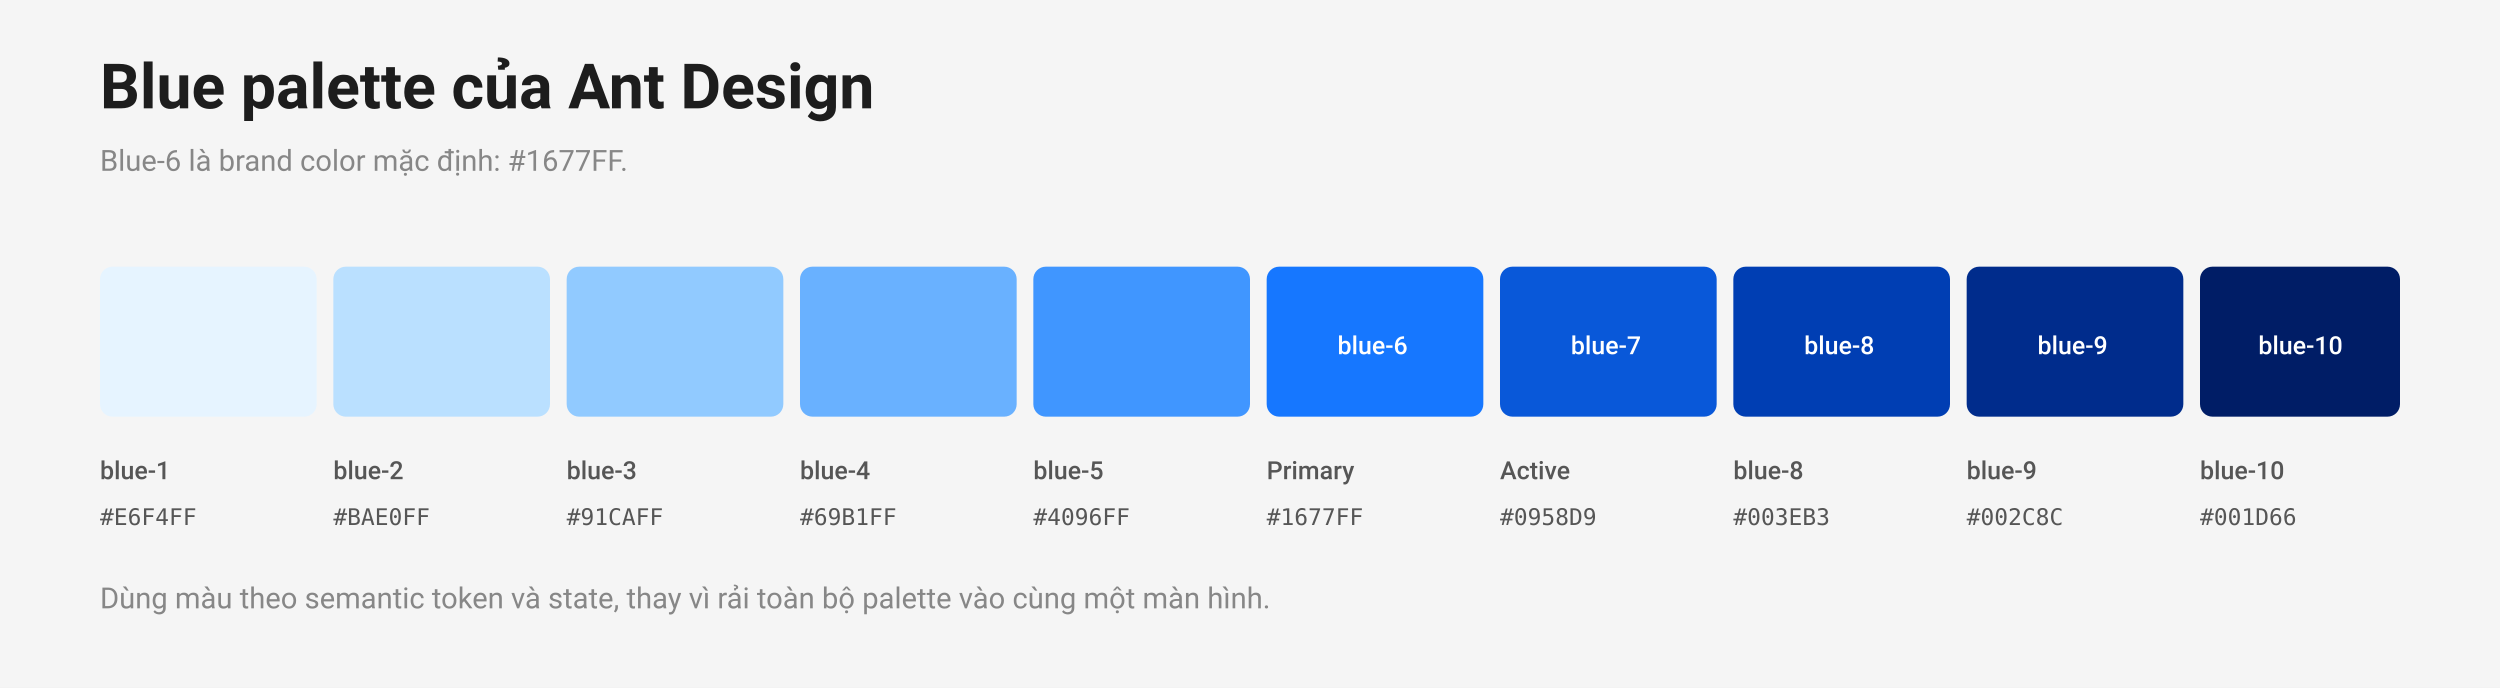
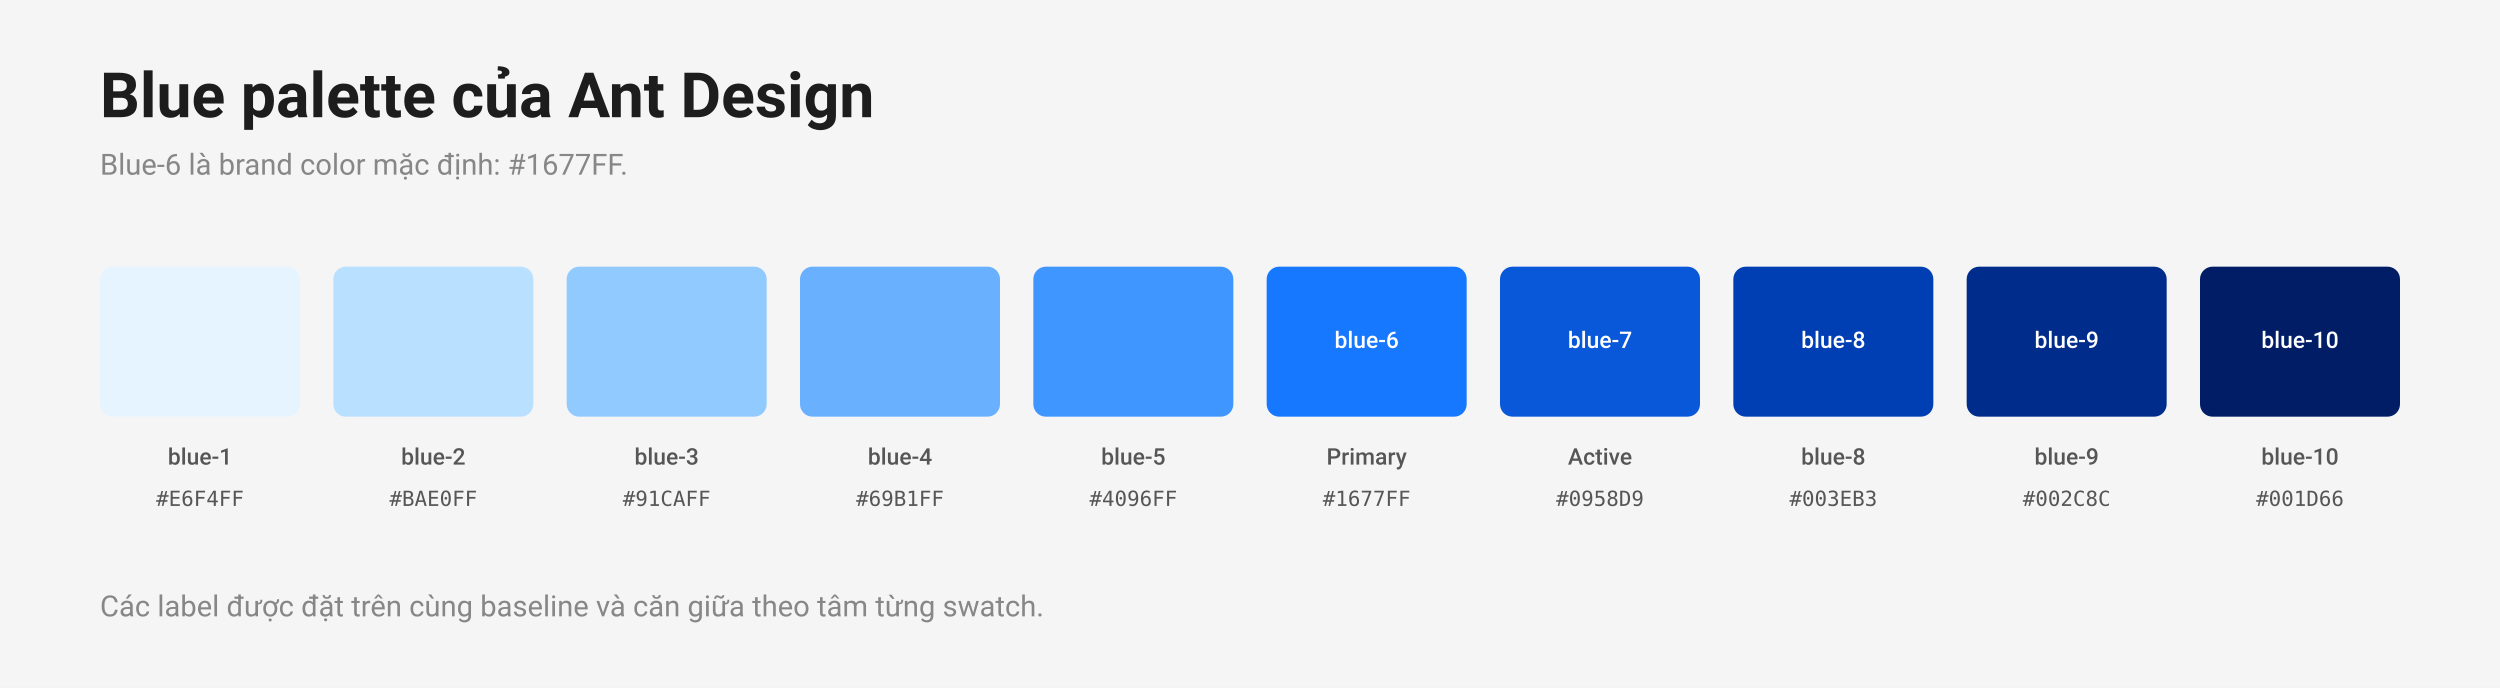
<svg xmlns="http://www.w3.org/2000/svg" width="1200" height="330" viewBox="0 0 1200 330" role="img" aria-labelledby="t d">
-   <style>text{font-family:-apple-system,BlinkMacSystemFont,'Segoe UI',Roboto,'Helvetica Neue',Arial,'Noto Sans',sans-serif}.h{font-size:30px;font-weight:600;fill:rgba(0,0,0,.88)}.sub{font-size:14px;fill:rgba(0,0,0,.45)}.num{font-size:12px;font-weight:500;fill:rgba(0,0,0,.65)}.hex{font-family:ui-monospace,SFMono-Regular,Menlo,Monaco,Consolas,monospace;font-size:11px;fill:rgba(0,0,0,.65)}.on{font-size:12px;font-weight:500;fill:#fff}</style>
+   <style>text{font-family:-apple-system,BlinkMacSystemFont,'Segoe UI',Roboto,'Helvetica Neue',Arial,'Noto Sans',sans-serif;dominant-baseline:middle}.h{font-size:30px;font-weight:600;fill:rgba(0,0,0,.88)}.sub{font-size:14px;fill:rgba(0,0,0,.45)}.num{font-size:11px;font-weight:500;fill:rgba(0,0,0,.65)}.hex{font-family:ui-monospace,SFMono-Regular,Menlo,Monaco,Consolas,monospace;font-size:10px;fill:rgba(0,0,0,.65)}.on{font-size:11px;font-weight:500;fill:#fff}</style>
  <rect width="1200" height="330" fill="#f5f5f5" />
-   <text class="h" x="48" y="52">Blue palette của Ant Design</text>
-   <text class="sub" x="48" y="82">Blue-6 là brand color mặc định: #1677FF.</text>
-   <g transform="translate(48 128)">
-     <rect width="104" height="72" rx="6" fill="#e6f4ff" />
-     <text class="num" x="0" y="102">blue-1</text>
-     <text class="hex" x="0" y="124">#E6F4FF</text>
+   <text class="h" x="48" y="48">Blue palette của Ant Design</text>
+   <text class="sub" x="48" y="80">Blue-6 là brand color mặc định: #1677FF.</text>
+   <g>
+     <rect x="48" y="128" width="96" height="72" rx="6" fill="#e6f4ff" />
+     <text class="num" text-anchor="middle" x="96" y="220">blue-1</text>
+     <text class="hex" text-anchor="middle" x="96" y="240">#E6F4FF</text>
+     <rect x="160" y="128" width="96" height="72" rx="6" fill="#bae0ff" />
+     <text class="num" text-anchor="middle" x="208" y="220">blue-2</text>
+     <text class="hex" text-anchor="middle" x="208" y="240">#BAE0FF</text>
+     <rect x="272" y="128" width="96" height="72" rx="6" fill="#91caff" />
+     <text class="num" text-anchor="middle" x="320" y="220">blue-3</text>
+     <text class="hex" text-anchor="middle" x="320" y="240">#91CAFF</text>
+     <rect x="384" y="128" width="96" height="72" rx="6" fill="#69b1ff" />
+     <text class="num" text-anchor="middle" x="432" y="220">blue-4</text>
+     <text class="hex" text-anchor="middle" x="432" y="240">#69B1FF</text>
+     <rect x="496" y="128" width="96" height="72" rx="6" fill="#4096ff" />
+     <text class="num" text-anchor="middle" x="544" y="220">blue-5</text>
+     <text class="hex" text-anchor="middle" x="544" y="240">#4096FF</text>
+     <rect x="608" y="128" width="96" height="72" rx="6" fill="#1677ff" />
+     <text class="on" text-anchor="middle" x="656" y="164">blue-6</text>
+     <text class="num" text-anchor="middle" x="656" y="220">Primary</text>
+     <text class="hex" text-anchor="middle" x="656" y="240">#1677FF</text>
+     <rect x="720" y="128" width="96" height="72" rx="6" fill="#0958d9" />
+     <text class="on" text-anchor="middle" x="768" y="164">blue-7</text>
+     <text class="num" text-anchor="middle" x="768" y="220">Active</text>
+     <text class="hex" text-anchor="middle" x="768" y="240">#0958D9</text>
+     <rect x="832" y="128" width="96" height="72" rx="6" fill="#003eb3" />
+     <text class="on" text-anchor="middle" x="880" y="164">blue-8</text>
+     <text class="num" text-anchor="middle" x="880" y="220">blue-8</text>
+     <text class="hex" text-anchor="middle" x="880" y="240">#003EB3</text>
+     <rect x="944" y="128" width="96" height="72" rx="6" fill="#002c8c" />
+     <text class="on" text-anchor="middle" x="992" y="164">blue-9</text>
+     <text class="num" text-anchor="middle" x="992" y="220">blue-9</text>
+     <text class="hex" text-anchor="middle" x="992" y="240">#002C8C</text>
+     <rect x="1056" y="128" width="96" height="72" rx="6" fill="#001d66" />
+     <text class="on" text-anchor="middle" x="1104" y="164">blue-10</text>
+     <text class="num" text-anchor="middle" x="1104" y="220">blue-10</text>
+     <text class="hex" text-anchor="middle" x="1104" y="240">#001D66</text>
  </g>
-   <g transform="translate(160 128)">
-     <rect width="104" height="72" rx="6" fill="#bae0ff" />
-     <text class="num" x="0" y="102">blue-2</text>
-     <text class="hex" x="0" y="124">#BAE0FF</text>
-   </g>
-   <g transform="translate(272 128)">
-     <rect width="104" height="72" rx="6" fill="#91caff" />
-     <text class="num" x="0" y="102">blue-3</text>
-     <text class="hex" x="0" y="124">#91CAFF</text>
-   </g>
-   <g transform="translate(384 128)">
-     <rect width="104" height="72" rx="6" fill="#69b1ff" />
-     <text class="num" x="0" y="102">blue-4</text>
-     <text class="hex" x="0" y="124">#69B1FF</text>
-   </g>
-   <g transform="translate(496 128)">
-     <rect width="104" height="72" rx="6" fill="#4096ff" />
-     <text class="num" x="0" y="102">blue-5</text>
-     <text class="hex" x="0" y="124">#4096FF</text>
-   </g>
-   <g transform="translate(608 128)">
-     <rect width="104" height="72" rx="6" fill="#1677ff" />
-     <text class="on" x="34" y="42">blue-6</text>
-     <text class="num" x="0" y="102">Primary</text>
-     <text class="hex" x="0" y="124">#1677FF</text>
-   </g>
-   <g transform="translate(720 128)">
-     <rect width="104" height="72" rx="6" fill="#0958d9" />
-     <text class="on" x="34" y="42">blue-7</text>
-     <text class="num" x="0" y="102">Active</text>
-     <text class="hex" x="0" y="124">#0958D9</text>
-   </g>
-   <g transform="translate(832 128)">
-     <rect width="104" height="72" rx="6" fill="#003eb3" />
-     <text class="on" x="34" y="42">blue-8</text>
-     <text class="num" x="0" y="102">blue-8</text>
-     <text class="hex" x="0" y="124">#003EB3</text>
-   </g>
-   <g transform="translate(944 128)">
-     <rect width="104" height="72" rx="6" fill="#002c8c" />
-     <text class="on" x="34" y="42">blue-9</text>
-     <text class="num" x="0" y="102">blue-9</text>
-     <text class="hex" x="0" y="124">#002C8C</text>
-   </g>
-   <g transform="translate(1056 128)">
-     <rect width="96" height="72" rx="6" fill="#001d66" />
-     <text class="on" x="28" y="42">blue-10</text>
-     <text class="num" x="0" y="102">blue-10</text>
-     <text class="hex" x="0" y="124">#001D66</text>
-   </g>
-   <text class="sub" x="48" y="292">Dùng màu theo semantic token và state, thay vì rải toàn bộ palette vào cùng một màn hình.</text>
+   <text class="sub" x="48" y="292">Các label được đặt trên cùng baseline và căn giữa theo tâm từng swatch.</text>
</svg>
